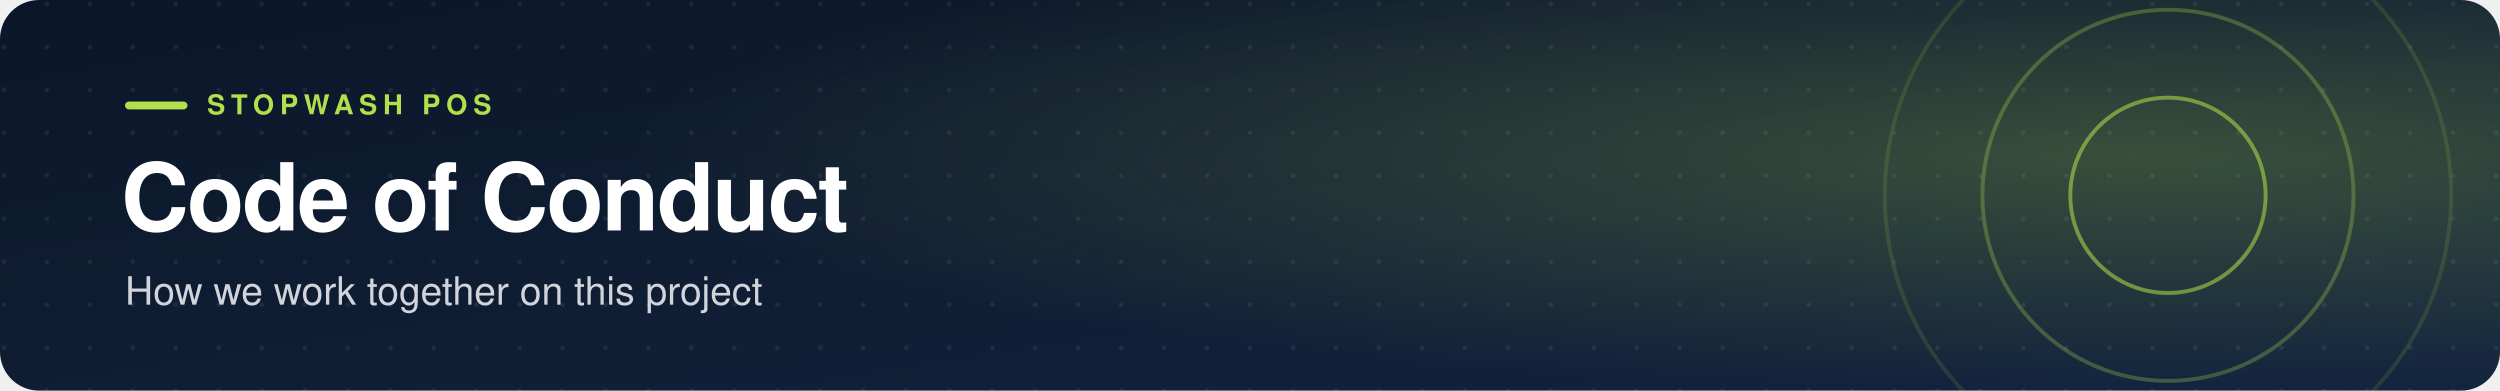
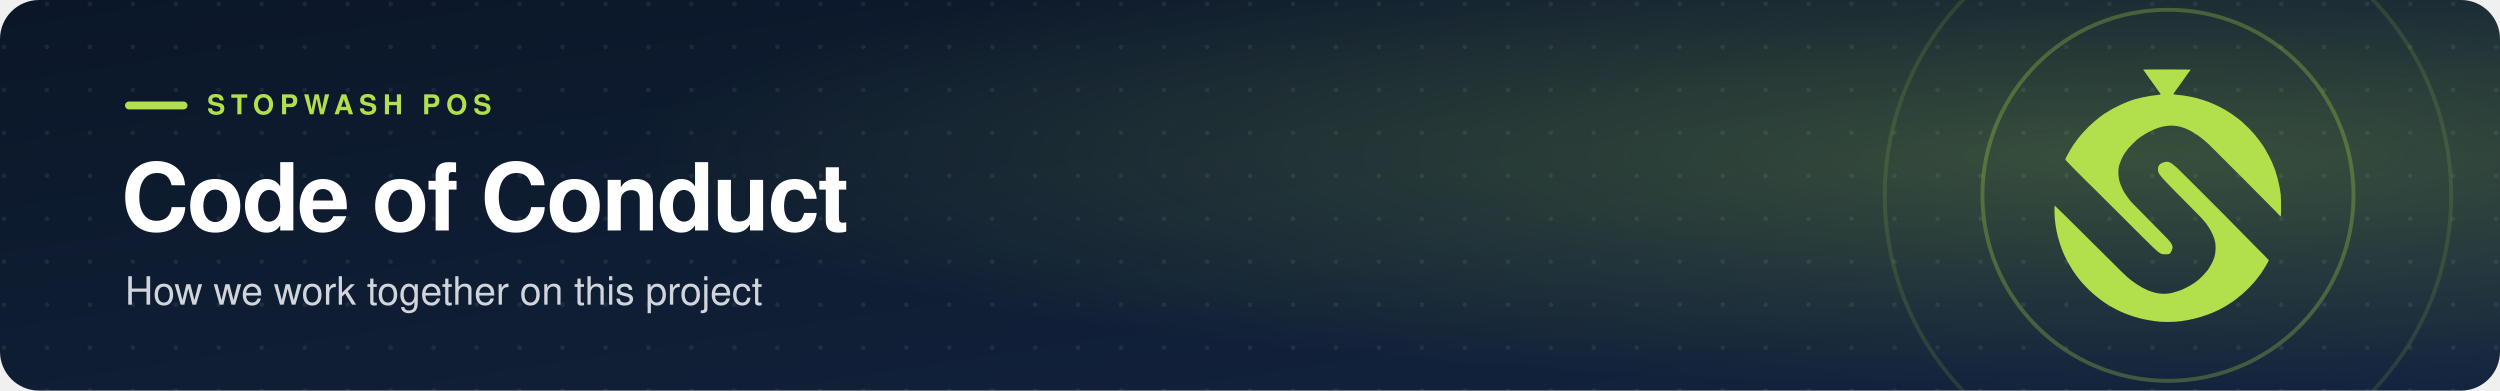
<svg xmlns="http://www.w3.org/2000/svg" width="1280" height="200" viewBox="0 0 1280 200" role="img" aria-label="STOPWASH POS: Code of Conduct">
  <defs>
    <linearGradient id="bg" x1="0" y1="0" x2="1" y2="1">
      <stop offset="0" stop-color="#0b1728" />
      <stop offset="1" stop-color="#13243f" />
    </linearGradient>
    <radialGradient id="glow" cx="0.85" cy="0.4" r="0.6">
      <stop offset="0" stop-color="#b2e04c" stop-opacity="0.25" />
      <stop offset="1" stop-color="#b2e04c" stop-opacity="0" />
    </radialGradient>
    <pattern id="dots" width="22" height="22" patternUnits="userSpaceOnUse">
      <circle cx="2" cy="2" r="1.2" fill="#ffffff" fill-opacity="0.07" />
    </pattern>
    <clipPath id="frame">
      <rect width="1280" height="200" rx="20" />
    </clipPath>
  </defs>
  <g clip-path="url(#frame)">
    <rect width="1280" height="200" fill="url(#bg)" />
    <rect width="1280" height="200" fill="url(#dots)" />
    <rect width="1280" height="200" fill="url(#glow)" />
    <g fill="none" stroke="#b2e04c">
-       <circle cx="1110" cy="100" r="50" stroke-opacity="0.55" stroke-width="2" />
      <circle cx="1110" cy="100" r="95" stroke-opacity="0.28" stroke-width="2" />
      <circle cx="1110" cy="100" r="145" stroke-opacity="0.13" stroke-width="2" />
    </g>
+     <path id="stopwash-mark" fill="#b2e04c" fill-rule="evenodd" transform="translate(1051.2 35.0) scale(0.13684)" d="M398.5 947.9C393 947.5 384.2 946.5 379 945.6C373.8 944.7 365 943.3 359.5 942.5C313.7 935.2 261.6 917.1 222.6 894.8C218.7 892.6 214.1 889.9 212.3 888.9C180.5 870.7 140.5 837.8 113.5 807.6C109.1 802.7 104.8 797.9 104 797C100.5 793.4 82 769.1 82 768.1C82 767.6 81.7 767 81.2 766.8C79.7 766.2 64.3 741.6 54.8 724.5C24 669.4 5 596.6 5 534C5 522.4 5.4 513.9 6 513.5C6.5 513.2 65.5 571.4 137.2 642.8C265.7 771 274.2 779.2 291 792.1C348.2 836.1 397.2 851.2 446 839.8C453.6 838.1 475.5 831.1 478.6 829.5C480.2 828.7 481.9 828 482.3 828C483.7 828 507 816.1 515.6 811C540.1 796.5 554 784.1 578.1 755.2C579.1 753.9 580 752.7 580 752.5C580 752.3 582.1 749.1 584.6 745.3C589.8 737.6 600 717.4 600 714.8C600 713.9 600.4 712.9 600.9 712.5C601.4 712.2 602.1 710.5 602.5 708.7C602.9 707 603.7 703.7 604.5 701.5C607.8 691.4 609 667.5 606.9 653.8C603.9 634.6 594.2 612 579.6 590.5C577.4 587.2 575.2 584.4 574.8 584.2C574.4 584 574 583.2 574 582.5C574 581.8 573.6 581 573.1 580.8C572.6 580.6 569.6 577.1 566.4 573.1C558.8 563.3 553.1 557.4 505 509C396.9 400.4 393 395.9 392.2 379.4C391.4 365.2 398.2 356.5 413.5 351.8C430.5 346.6 437.7 349.4 461.6 370.4C471.3 378.9 681.3 588.9 685.7 594.5C687.4 596.7 715.2 624.8 747.4 657C779.7 689.2 806.3 716.3 806.6 717.3C806.9 718.3 806.1 720.9 804.7 723.3C803.4 725.6 800.6 730.6 798.5 734.5C796.5 738.4 792.2 745.3 789.1 750C786 754.7 783.3 759 783 759.5C782.5 760.6 779 765.9 777.8 767.5C761.2 789.4 756.1 795.9 754 798C752.6 799.4 749.3 803.1 746.6 806.3C739.5 814.8 721.6 832.5 708.7 843.8C697.5 853.6 668.7 876 667.2 876C666.8 876 665.5 876.7 664.5 877.5C662 879.4 650.7 886.6 646 889.3C644.1 890.4 640.2 892.6 637.5 894.2C589.6 922.1 520 943.1 458.5 948C444.7 949.1 413.1 949.1 398.5 947.9ZM405.9 694.2C392.1 688.6 386.8 683.6 253 549.5C191.7 488 140 436.6 138.1 435.2C134.7 432.6 126.9 424.8 74.7 372.1C48.7 345.9 45 341.7 45.6 339.8C47.5 333.7 66.1 300.8 76.3 285.5C81.9 277.2 100.4 252.7 104 249C104.8 248.1 109.5 242.9 114.5 237.4C139.7 209.6 172.2 181.8 199.4 165.1C203 162.8 209 159.1 212.8 156.8C226.8 148.1 263.2 130.7 279 125C280.9 124.4 283.4 123.4 284.5 122.9C306 113.6 358.3 102.2 393.5 99.2C402.8 98.4 403.6 97.3 399.3 91.8C397.8 89.8 395.8 87.2 395 86C394.2 84.8 392.9 83.2 392.2 82.4C391.6 81.7 391 80.9 391 80.6C391 80.3 388.9 77.2 386.2 73.7C383.6 70.2 377.7 61.8 373 55.1C368.3 48.4 363.8 42 363 41C362.2 40 360.8 38.2 360 37C359.2 35.8 357.1 32.9 355.4 30.6C353.8 28.4 349.4 22.1 345.6 16.8C341.9 11.4 338.5 7 338 7C337.4 7 337 6.3 337 5.5C337 4.2 347.5 4 425.3 4C473.9 4 514 4.3 514.3 4.6C514.7 5 513.8 6.7 512.4 8.4C511 10.1 507.4 14.9 504.4 19C501.5 23.1 498.6 27 498 27.7C497.5 28.4 497 29.1 497 29.4C497 29.7 494.9 32.8 492.2 36.3C489.6 39.8 485.2 45.9 482.5 49.9C477.6 57 467.9 70.5 466.2 72.5C465.8 73 462.3 77.9 458.5 83.3C454.6 88.8 451.1 93.8 450.5 94.6C448.7 97.1 451.2 97.9 464.5 99C486.5 100.9 515.9 105.8 534.5 110.7C548.7 114.4 571.8 121.7 579.6 124.8C602.4 134.1 609.1 137 620 142.6C639.3 152.4 646.6 156.6 667 169.9C672.4 173.4 701 194.7 702 196C702.3 196.3 706.5 200.2 711.5 204.6C724.9 216.4 736.7 228.3 752.8 246.4C760.9 255.6 782.5 284.2 786.5 291.2C787 292.1 790.8 298.3 794.8 305C801 315.2 818 347.7 818 349.3C818 349.6 819.4 352.8 821 356.3C822.6 359.9 824 363.1 824 363.5C824 363.9 824.7 365.6 825.4 367.3C835.4 388.9 847.8 438.3 851.5 470.5C853.2 485.7 853.6 550.5 852 553C851.2 554.2 849.5 553 843.1 546.5C838.7 542.1 834.8 537.7 834.3 536.8C833.5 535.1 596.2 297.1 582.4 284.1C578.5 280.5 573.2 275.7 570.5 273.5C567.9 271.3 565.2 269.1 564.6 268.5C549 255 525.8 239.5 507.8 230.6C465.3 209.8 427.4 208.8 380.5 227.3C360.9 235.1 330.2 253 315 265.6C309.4 270.3 283.7 296.1 280 300.9C275.1 307 262 326.2 262 327.1C262 327.6 260.7 330.1 259.2 332.7C256.7 337 251.4 350 247.9 360.5C241.8 379.1 243.1 408.8 251.2 432C254.4 441.3 264.6 462.6 267 465C267.3 465.3 268.1 466.6 268.9 468C271.2 472.2 284.8 491.3 287.8 494.6C289.4 496.3 291.7 499 292.9 500.6C294.1 502.2 324 532.5 359.4 568C394.7 603.5 425.8 635.2 428.6 638.4C431.3 641.7 434.5 645.5 435.7 646.8C442.2 653.8 447 663.6 447 669.4C447 676.4 440.6 690.5 436.1 693.7C432.3 696.3 411.9 696.6 405.9 694.2Z" />
    <rect x="64" y="52" width="32" height="4" rx="2" fill="#b2e04c" />
    <text x="106" y="58.5" font-family="'Segoe UI', 'Helvetica Neue', Helvetica, Arial, sans-serif" font-size="14" font-weight="700" letter-spacing="3" fill="#b2e04c">STOPWASH POS</text>
    <text x="62" y="118" font-family="'Segoe UI', 'Helvetica Neue', Helvetica, Arial, sans-serif" font-size="48" font-weight="800" letter-spacing="-1" fill="#ffffff">Code of Conduct</text>
    <text x="64" y="156" font-family="'Segoe UI', 'Helvetica Neue', Helvetica, Arial, sans-serif" font-size="20" fill="#d1d5db">How we work together on this project</text>
  </g>
</svg>
